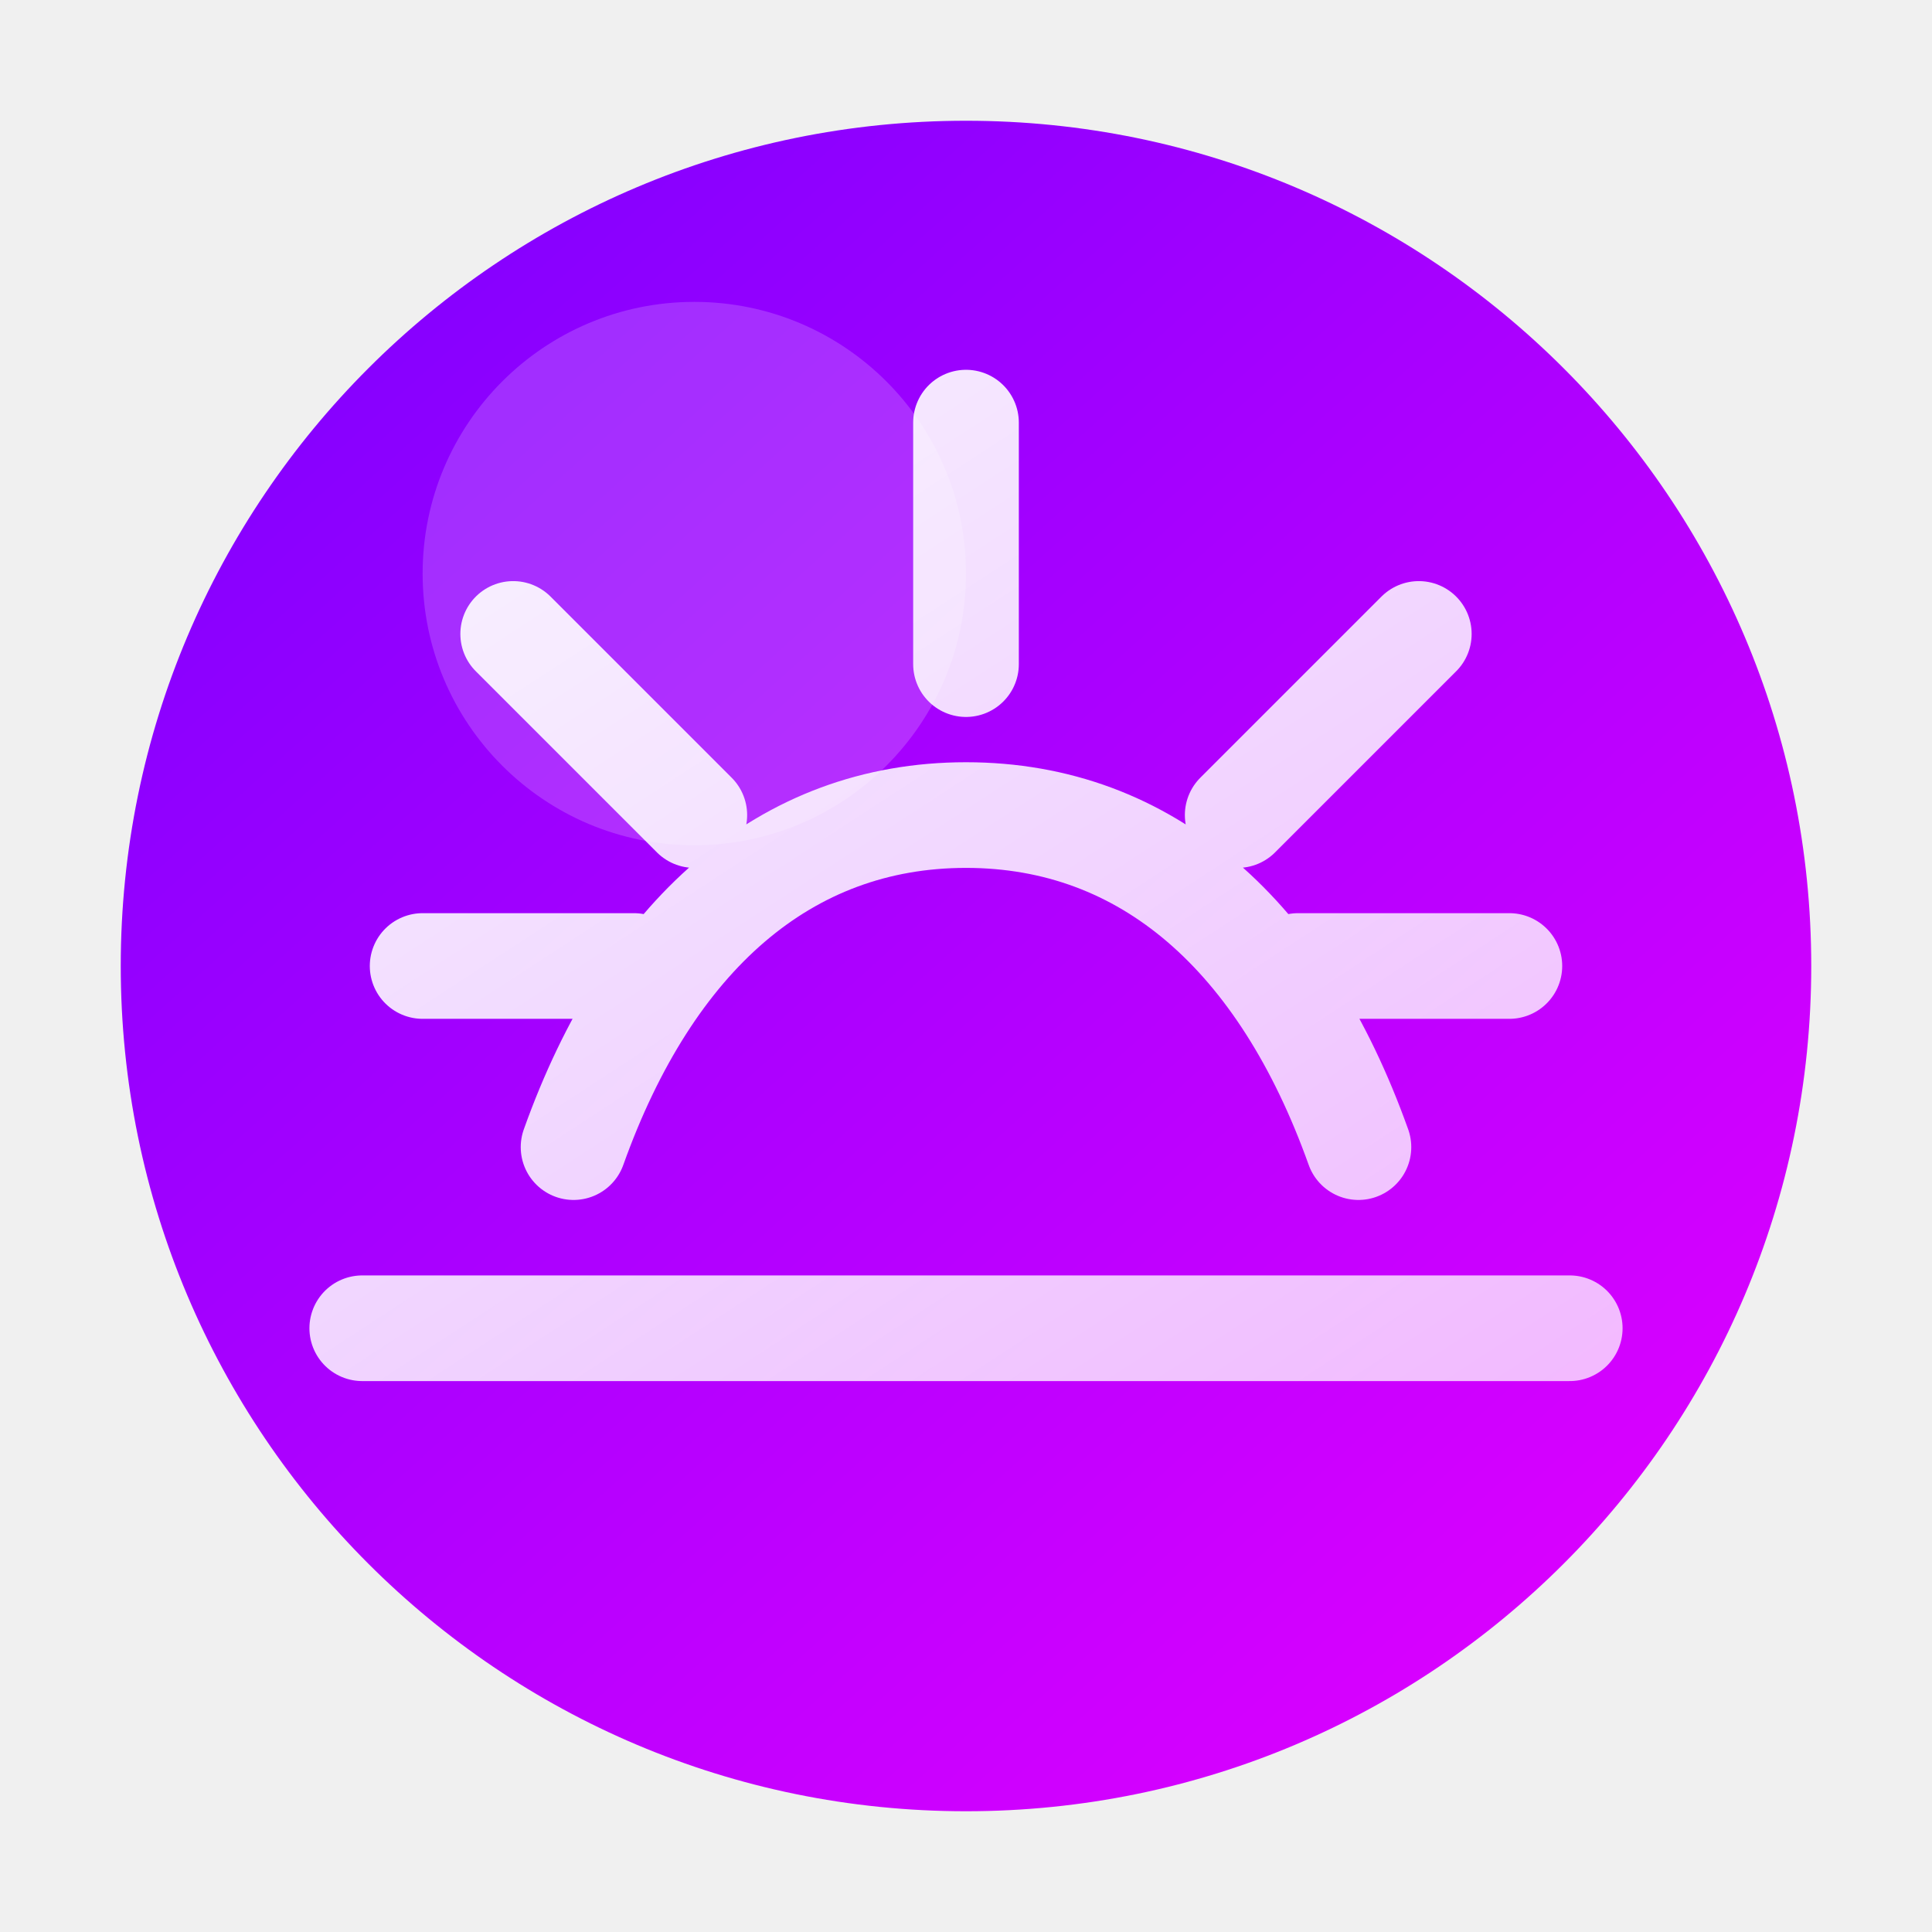
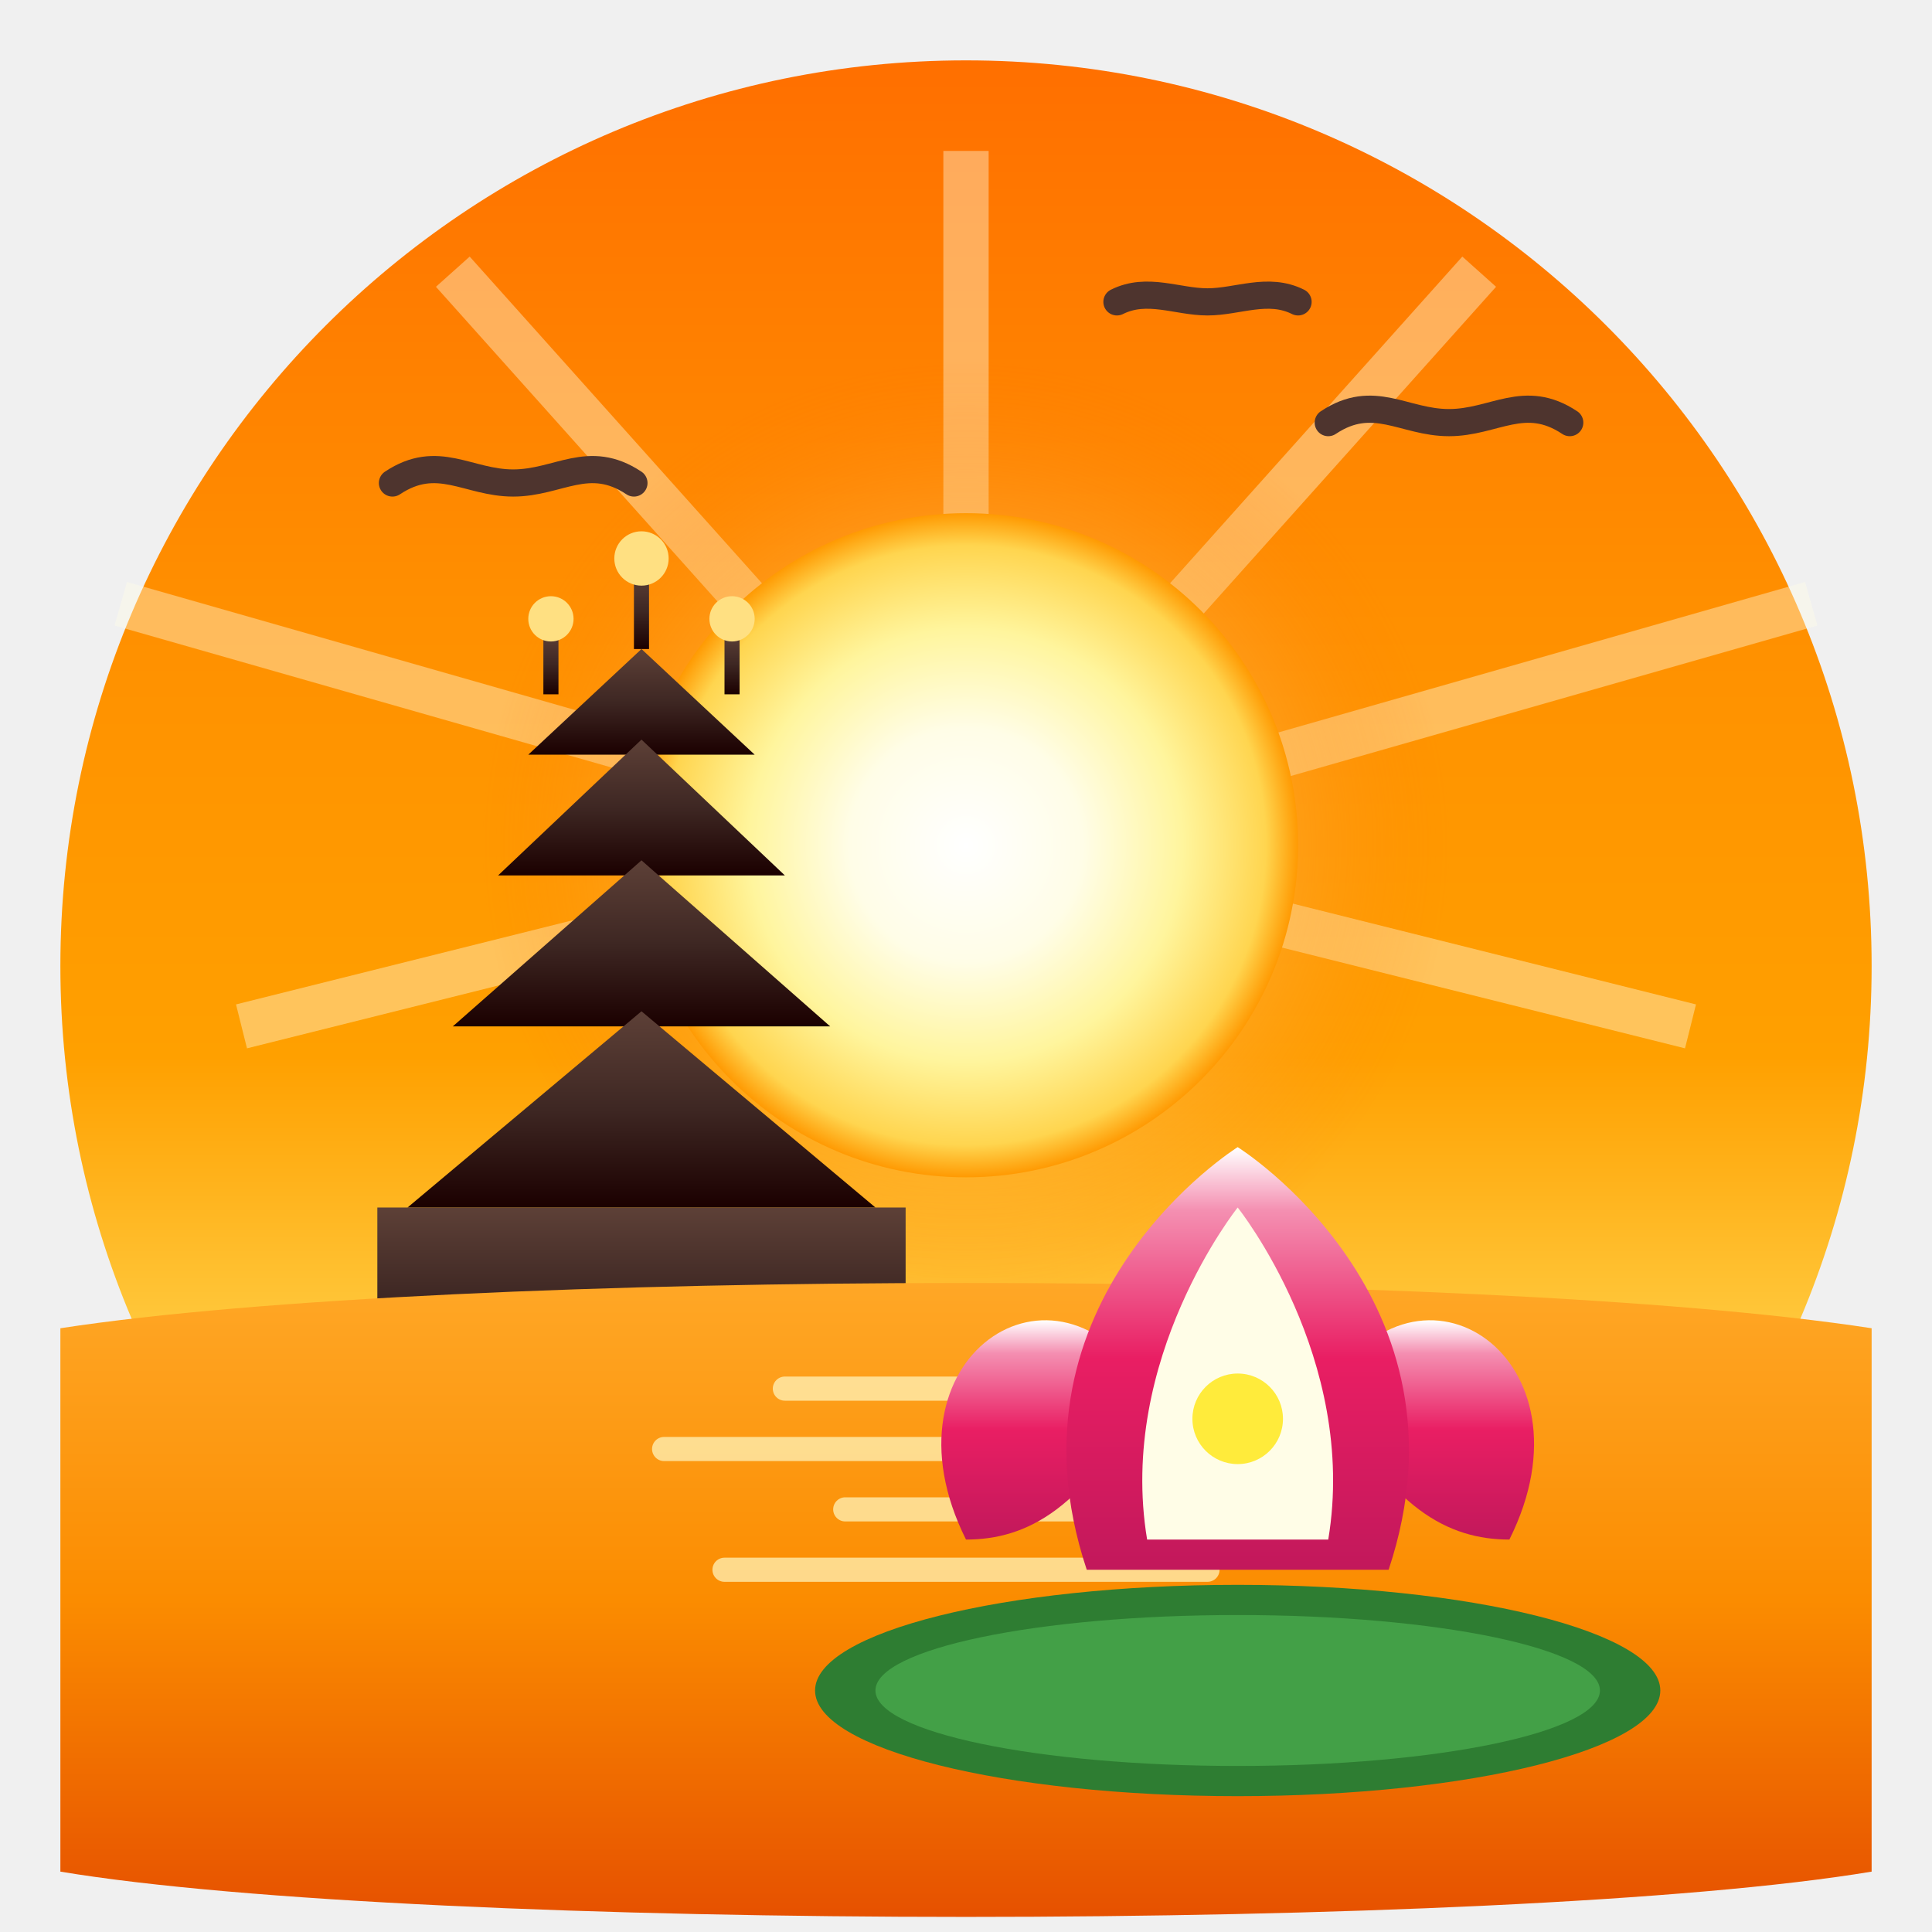
- <svg xmlns="http://www.w3.org/2000/svg" viewBox="0 0 128 128" role="img" aria-label="Sunrise">
+ <svg xmlns="http://www.w3.org/2000/svg" viewBox="0 0 128 128" role="img" aria-label="Good Morning Temple Sunrise">
  <defs>
-     <linearGradient id="bg" x1="18" y1="14" x2="110" y2="116" gradientUnits="userSpaceOnUse">
-       <stop stop-color="#7f00ff" />
-       <stop offset="1" stop-color="#e100ff" />
+     <linearGradient id="dawnSky" x1="0%" y1="0%" x2="0%" y2="100%">
+       <stop offset="0%" stop-color="#FF6F00" />
+       <stop offset="30%" stop-color="#FF8F00" />
+       <stop offset="55%" stop-color="#FFA000" />
+       <stop offset="75%" stop-color="#FFD54F" />
+       <stop offset="90%" stop-color="#FFF9C4" />
+       <stop offset="100%" stop-color="#FFE082" />
    </linearGradient>
-     <linearGradient id="shine" x1="30" y1="22" x2="86" y2="108" gradientUnits="userSpaceOnUse">
-       <stop stop-color="#fff" stop-opacity=".95" />
-       <stop offset="1" stop-color="#fff" stop-opacity=".72" />
+     <radialGradient id="risingSun" cx="50%" cy="50%" r="50%">
+       <stop offset="0%" stop-color="#FFFFFF" />
+       <stop offset="35%" stop-color="#FFFDE7" />
+       <stop offset="65%" stop-color="#FFF59D" />
+       <stop offset="90%" stop-color="#FFD54F" />
+       <stop offset="100%" stop-color="#FF9800" />
+     </radialGradient>
+     <radialGradient id="sunGlow" cx="50%" cy="50%" r="50%">
+       <stop offset="0%" stop-color="#FFFFFF" stop-opacity="0.8" />
+       <stop offset="40%" stop-color="#FFE082" stop-opacity="0.5" />
+       <stop offset="100%" stop-color="#FF6F00" stop-opacity="0" />
+     </radialGradient>
+     <linearGradient id="morningWater" x1="0%" y1="0%" x2="0%" y2="100%">
+       <stop offset="0%" stop-color="#FFA726" />
+       <stop offset="50%" stop-color="#FB8C00" />
+       <stop offset="100%" stop-color="#E65100" />
+     </linearGradient>
+     <linearGradient id="lotusPink" x1="0%" y1="100%" x2="0%" y2="0%">
+       <stop offset="0%" stop-color="#C2185B" />
+       <stop offset="50%" stop-color="#E91E63" />
+       <stop offset="85%" stop-color="#F48FB1" />
+       <stop offset="100%" stop-color="#FFFFFF" />
+     </linearGradient>
+     <linearGradient id="templeSilhouette" x1="0%" y1="0%" x2="0%" y2="100%">
+       <stop offset="0%" stop-color="#5D4037" />
+       <stop offset="50%" stop-color="#3E2723" />
+       <stop offset="100%" stop-color="#1B0000" />
    </linearGradient>
  </defs>
-   <circle cx="64" cy="64" r="56" fill="url(#bg)" />
-   <circle cx="46" cy="38" r="18" fill="#fff" opacity=".18" />
-   <path d="M24 88 H104 M38 76 C43 62 52 54 64 54 C76 54 85 62 90 76 M64 28 V44 M34 42 L46 54 M94 42 L82 54 M28 64 H42 M86 64 H100" fill="none" stroke="url(#shine)" stroke-width="7" stroke-linecap="round" stroke-linejoin="round" />
+   <circle cx="64" cy="64" r="60" fill="url(#dawnSky)" />
+   <g opacity="0.4" stroke="#FFFDE7" stroke-width="3">
+     <line x1="64" y1="56" x2="64" y2="10" />
+     <line x1="64" y1="56" x2="30" y2="18" />
+     <line x1="64" y1="56" x2="98" y2="18" />
+     <line x1="64" y1="56" x2="8" y2="40" />
+     <line x1="64" y1="56" x2="120" y2="40" />
+     <line x1="64" y1="56" x2="16" y2="68" />
+     <line x1="64" y1="56" x2="112" y2="68" />
+   </g>
+   <circle cx="64" cy="56" r="32" fill="url(#sunGlow)" />
+   <circle cx="64" cy="56" r="22" fill="url(#risingSun)" />
+   <g fill="none" stroke="#4E342E" stroke-width="1.8" stroke-linecap="round">
+     <path d="M26 32 C29 30 31 32 34 32 C37 32 39 30 42 32" />
+     <path d="M88 28 C91 26 93 28 96 28 C99 28 101 26 104 28" />
+     <path d="M74 20 C76 19 78 20 80 20 C82 20 84 19 86 20" />
+   </g>
+   <g fill="url(#templeSilhouette)">
+     <path d="M36 46 L36 42 L37 42 L37 46 Z" />
+     <circle cx="36.5" cy="41" r="1.5" fill="#FFE082" />
+     <path d="M42 43 L42 38 L43 38 L43 43 Z" />
+     <circle cx="42.5" cy="37" r="1.8" fill="#FFE082" />
+     <path d="M48 46 L48 42 L49 42 L49 46 Z" />
+     <circle cx="48.5" cy="41" r="1.5" fill="#FFE082" />
+     <polygon points="42.5,43 35,50 50,50" />
+     <polygon points="42.5,49 33,58 52,58" />
+     <polygon points="42.5,57 30,68 55,68" />
+     <polygon points="42.5,67 27,80 58,80" />
+     <rect x="25" y="80" width="35" height="12" />
+     <path d="M40 92 C40 85 45 85 45 92 Z" fill="#FF8F00" />
+   </g>
+   <path d="M4 88 C30 84 98 84 124 88 L124 124 C100 128 28 128 4 124 Z" fill="url(#morningWater)" />
+   <g stroke="#FFF9C4" stroke-width="1.6" opacity="0.7" stroke-linecap="round">
+     <line x1="52" y1="92" x2="76" y2="92" />
+     <line x1="44" y1="96" x2="84" y2="96" />
+     <line x1="56" y1="100" x2="72" y2="100" />
+     <line x1="48" y1="104" x2="80" y2="104" />
+   </g>
+   <g transform="translate(82, 94)">
+     <ellipse cx="0" cy="18" rx="28" ry="7" fill="#2E7D32" />
+     <ellipse cx="0" cy="18" rx="24" ry="5" fill="#43A047" />
+     <path d="M-18 8 C-24 -4 -12 -12 -6 -2 C-10 6 -14 8 -18 8 Z" fill="url(#lotusPink)" />
+     <path d="M18 8 C24 -4 12 -12 6 -2 C10 6 14 8 18 8 Z" fill="url(#lotusPink)" />
+     <path d="M-10 10 C-16 -8 0 -18 0 -18 C0 -18 16 -8 10 10 Z" fill="url(#lotusPink)" />
+     <path d="M-6 8 C-8 -4 0 -14 0 -14 C0 -14 8 -4 6 8 Z" fill="#FFFDE7" />
+     <circle cx="0" cy="0" r="3" fill="#FFEB3B" />
+   </g>
</svg>
